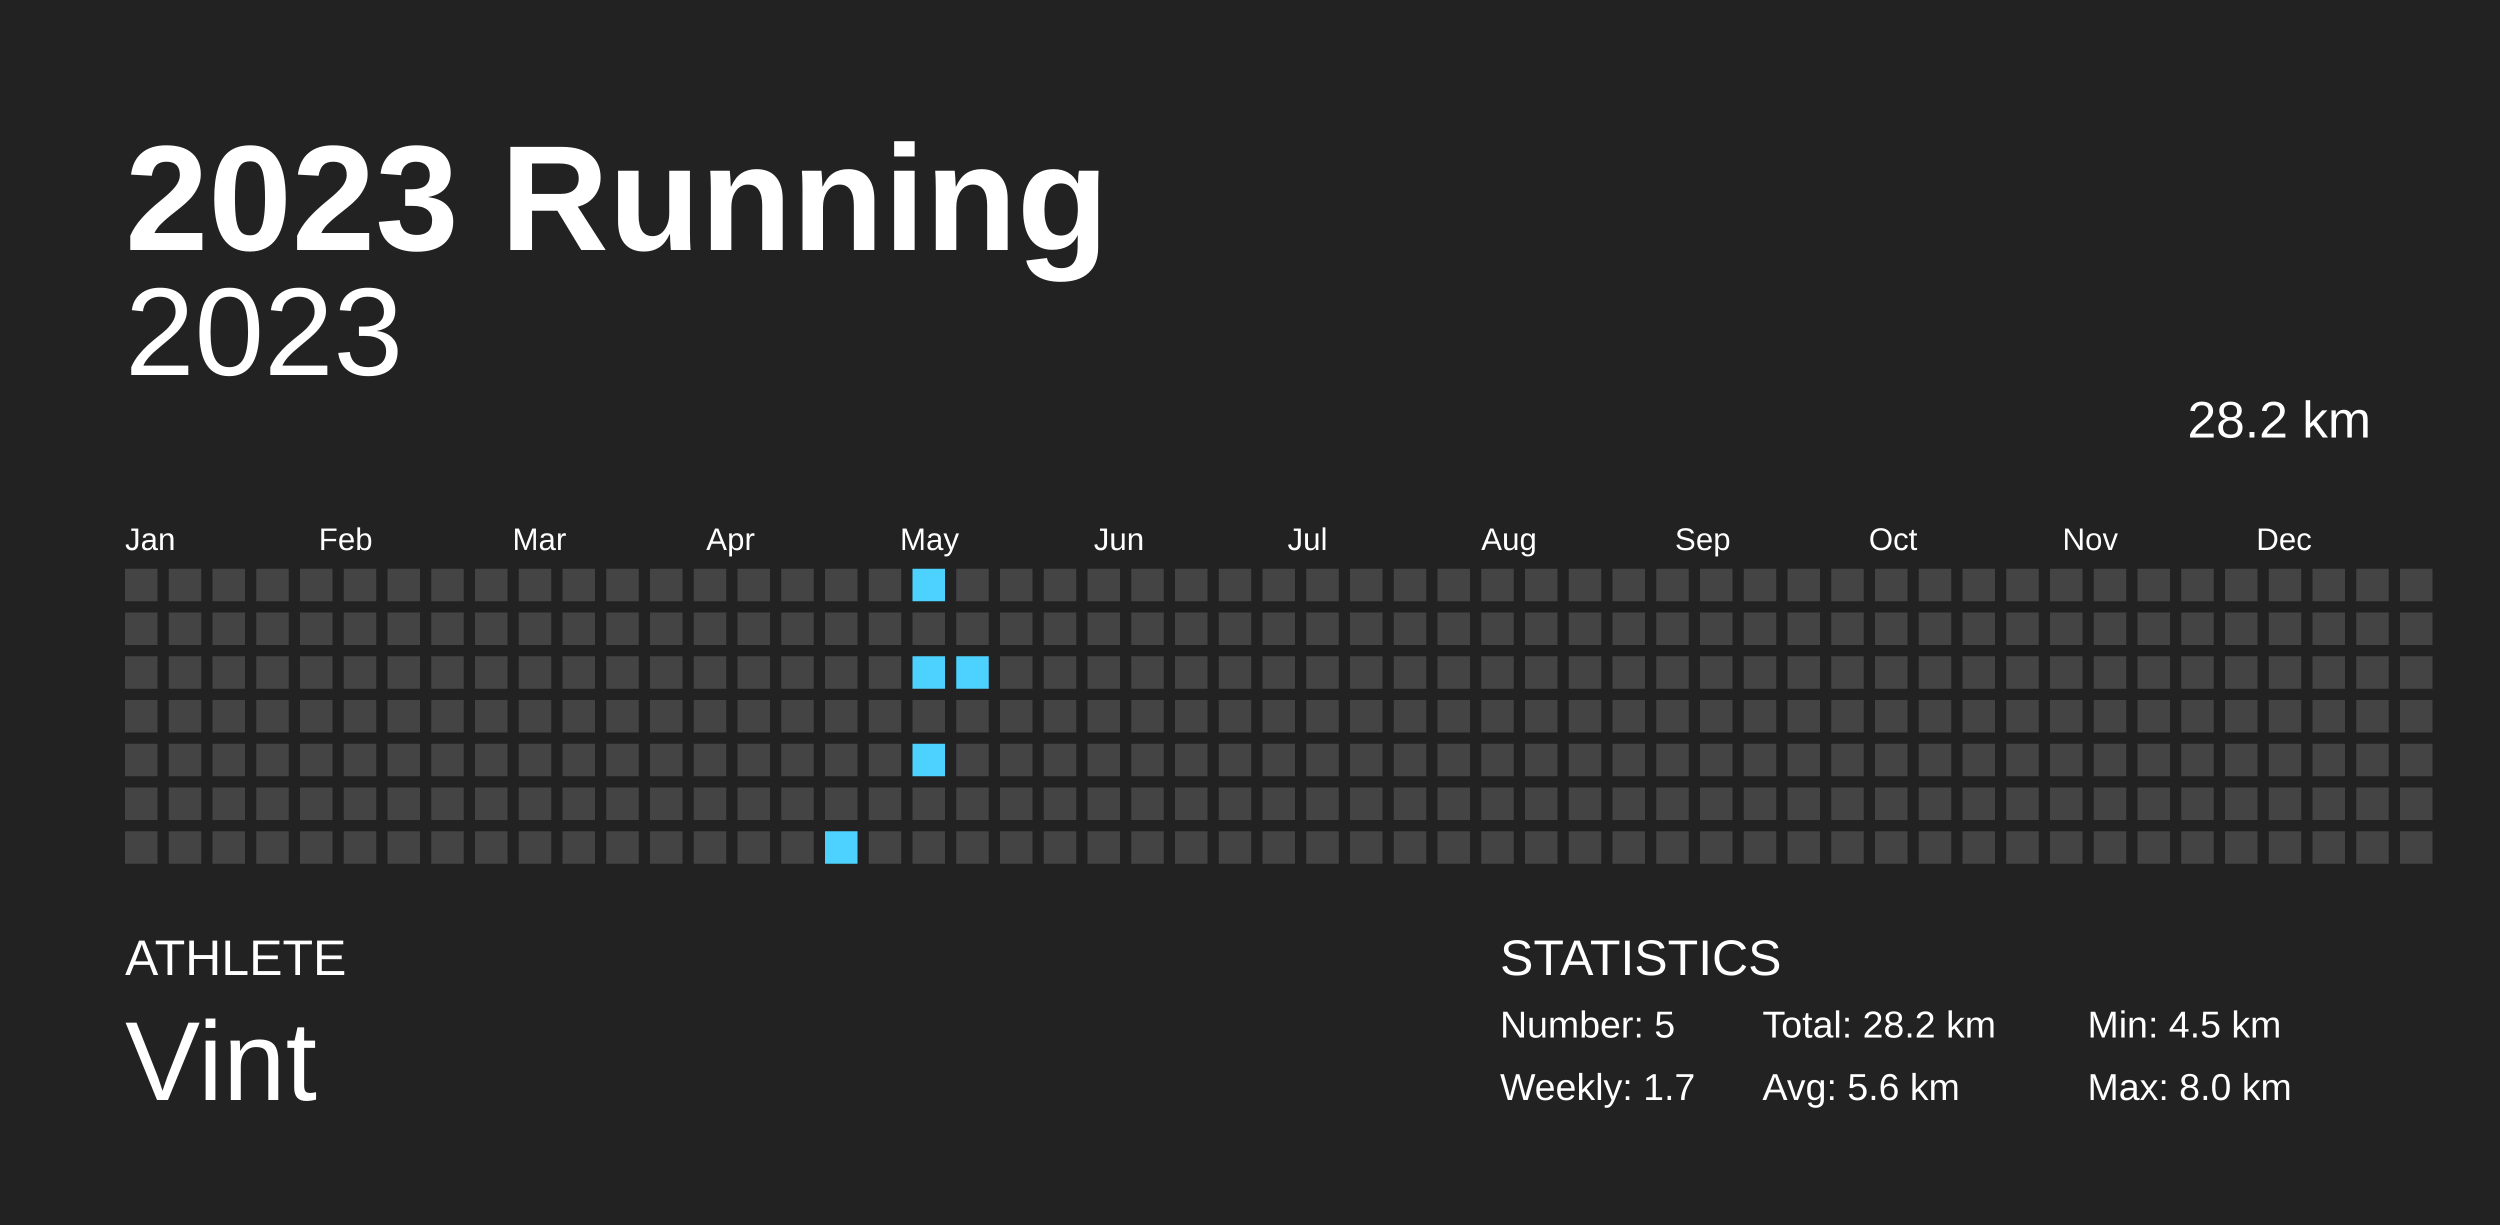
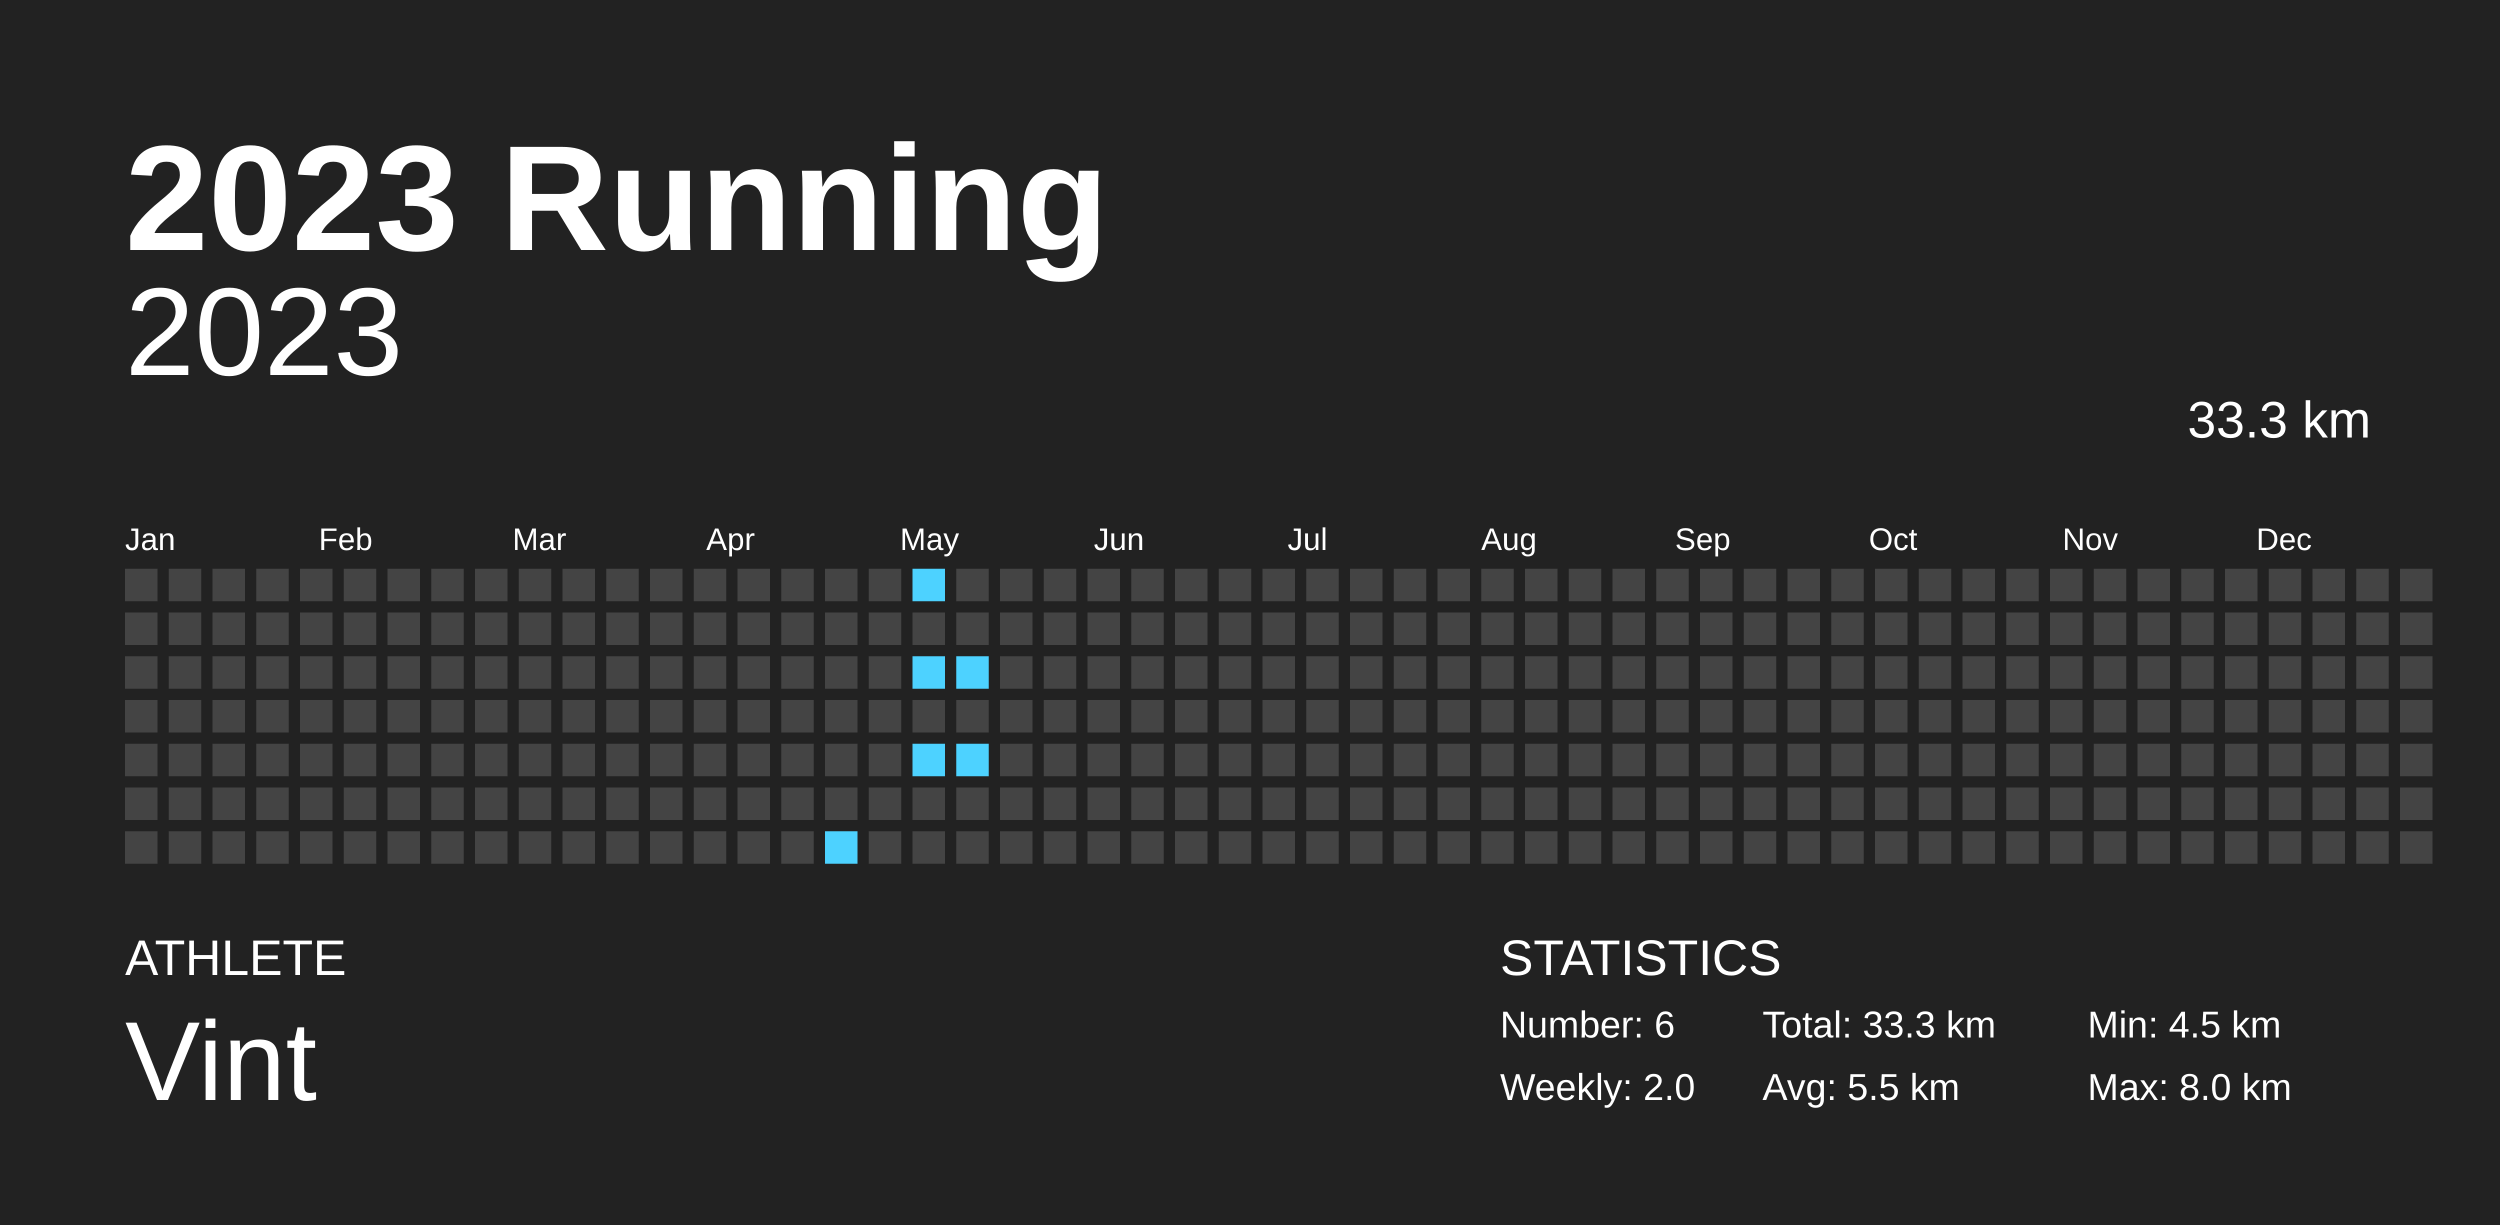
<svg xmlns="http://www.w3.org/2000/svg" baseProfile="full" height="98mm" version="1.1" viewBox="0,0,200,98" width="200mm">
  <defs />
  <rect fill="#222222" height="98" width="200" x="0" y="0" />
  <text fill="#FFFFFF" style="font-size:12px; font-family:Arial; font-weight:bold;" x="10" y="20">2023 Running</text>
  <text fill="#FFFFFF" style="font-size:4px; font-family:Arial" x="10" y="78">ATHLETE</text>
  <text fill="#FFFFFF" style="font-size:9px; font-family:Arial" x="10" y="88">Vint</text>
  <text fill="#FFFFFF" style="font-size:4px; font-family:Arial" x="120" y="78">STATISTICS</text>
-   <text fill="#FFFFFF" style="font-size:3px; font-family:Arial" x="120" y="83">Number: 5</text>
-   <text fill="#FFFFFF" style="font-size:3px; font-family:Arial" x="120" y="88">Weekly: 1.7</text>
-   <text fill="#FFFFFF" style="font-size:3px; font-family:Arial" x="141" y="83">Total: 28.2 km</text>
-   <text fill="#FFFFFF" style="font-size:3px; font-family:Arial" x="141" y="88">Avg: 5.6 km</text>
+   <text fill="#FFFFFF" style="font-size:3px; font-family:Arial" x="120" y="83">Number: 6</text>
+   <text fill="#FFFFFF" style="font-size:3px; font-family:Arial" x="120" y="88">Weekly: 2.0</text>
+   <text fill="#FFFFFF" style="font-size:3px; font-family:Arial" x="141" y="83">Total: 33.3 km</text>
+   <text fill="#FFFFFF" style="font-size:3px; font-family:Arial" x="141" y="88">Avg: 5.5 km</text>
  <text fill="#FFFFFF" style="font-size:3px; font-family:Arial" x="167" y="83">Min: 4.5 km</text>
  <text fill="#FFFFFF" style="font-size:3px; font-family:Arial" x="167" y="88">Max: 8.0 km</text>
  <text alignment-baseline="hanging" fill="#FFFFFF" style="font-size:10.0px; font-family:Arial;" x="10" y="30">2023</text>
-   <text alignment-baseline="hanging" fill="#FFFFFF" style="font-size:4.125px; font-family:Arial;" x="175" y="35">28.2 km</text>
+   <text alignment-baseline="hanging" fill="#FFFFFF" style="font-size:4.125px; font-family:Arial;" x="175" y="35">33.3 km</text>
  <text fill="#FFFFFF" style="font-size:2.5px; font-family:Arial" x="10.0" y="44">Jan</text>
  <text fill="#FFFFFF" style="font-size:2.5px; font-family:Arial" x="25.5" y="44">Feb</text>
  <text fill="#FFFFFF" style="font-size:2.5px; font-family:Arial" x="41.0" y="44">Mar</text>
  <text fill="#FFFFFF" style="font-size:2.5px; font-family:Arial" x="56.5" y="44">Apr</text>
  <text fill="#FFFFFF" style="font-size:2.5px; font-family:Arial" x="72.0" y="44">May</text>
  <text fill="#FFFFFF" style="font-size:2.5px; font-family:Arial" x="87.5" y="44">Jun</text>
  <text fill="#FFFFFF" style="font-size:2.5px; font-family:Arial" x="103.0" y="44">Jul</text>
  <text fill="#FFFFFF" style="font-size:2.5px; font-family:Arial" x="118.5" y="44">Aug</text>
  <text fill="#FFFFFF" style="font-size:2.5px; font-family:Arial" x="134.0" y="44">Sep</text>
  <text fill="#FFFFFF" style="font-size:2.5px; font-family:Arial" x="149.5" y="44">Oct</text>
  <text fill="#FFFFFF" style="font-size:2.5px; font-family:Arial" x="165.0" y="44">Nov</text>
  <text fill="#FFFFFF" style="font-size:2.5px; font-family:Arial" x="180.5" y="44">Dec</text>
  <rect fill="#444444" height="2.6" width="2.6" x="10.0" y="45.5" />
  <rect fill="#444444" height="2.6" width="2.6" x="10.0" y="49.0" />
  <rect fill="#444444" height="2.6" width="2.6" x="10.0" y="52.5" />
  <rect fill="#444444" height="2.6" width="2.6" x="10.0" y="56.0" />
  <rect fill="#444444" height="2.6" width="2.6" x="10.0" y="59.5" />
  <rect fill="#444444" height="2.6" width="2.6" x="10.0" y="63.0" />
  <rect fill="#444444" height="2.6" width="2.6" x="10.0" y="66.5" />
  <rect fill="#444444" height="2.6" width="2.6" x="13.5" y="45.5" />
  <rect fill="#444444" height="2.6" width="2.6" x="13.5" y="49.0" />
  <rect fill="#444444" height="2.6" width="2.6" x="13.5" y="52.5" />
  <rect fill="#444444" height="2.6" width="2.6" x="13.5" y="56.0" />
  <rect fill="#444444" height="2.6" width="2.6" x="13.5" y="59.5" />
  <rect fill="#444444" height="2.6" width="2.6" x="13.5" y="63.0" />
  <rect fill="#444444" height="2.6" width="2.6" x="13.5" y="66.5" />
  <rect fill="#444444" height="2.6" width="2.6" x="17.0" y="45.5" />
  <rect fill="#444444" height="2.6" width="2.6" x="17.0" y="49.0" />
  <rect fill="#444444" height="2.6" width="2.6" x="17.0" y="52.5" />
  <rect fill="#444444" height="2.6" width="2.6" x="17.0" y="56.0" />
  <rect fill="#444444" height="2.6" width="2.6" x="17.0" y="59.5" />
  <rect fill="#444444" height="2.6" width="2.6" x="17.0" y="63.0" />
  <rect fill="#444444" height="2.6" width="2.6" x="17.0" y="66.5" />
  <rect fill="#444444" height="2.6" width="2.6" x="20.5" y="45.5" />
  <rect fill="#444444" height="2.6" width="2.6" x="20.5" y="49.0" />
  <rect fill="#444444" height="2.6" width="2.6" x="20.5" y="52.5" />
  <rect fill="#444444" height="2.6" width="2.6" x="20.5" y="56.0" />
  <rect fill="#444444" height="2.6" width="2.6" x="20.5" y="59.5" />
  <rect fill="#444444" height="2.6" width="2.6" x="20.5" y="63.0" />
  <rect fill="#444444" height="2.6" width="2.6" x="20.5" y="66.5" />
  <rect fill="#444444" height="2.6" width="2.6" x="24.0" y="45.5" />
  <rect fill="#444444" height="2.6" width="2.6" x="24.0" y="49.0" />
  <rect fill="#444444" height="2.6" width="2.6" x="24.0" y="52.5" />
  <rect fill="#444444" height="2.6" width="2.6" x="24.0" y="56.0" />
  <rect fill="#444444" height="2.6" width="2.6" x="24.0" y="59.5" />
  <rect fill="#444444" height="2.6" width="2.6" x="24.0" y="63.0" />
  <rect fill="#444444" height="2.6" width="2.6" x="24.0" y="66.5" />
  <rect fill="#444444" height="2.6" width="2.6" x="27.5" y="45.5" />
  <rect fill="#444444" height="2.6" width="2.6" x="27.5" y="49.0" />
  <rect fill="#444444" height="2.6" width="2.6" x="27.5" y="52.5" />
  <rect fill="#444444" height="2.6" width="2.6" x="27.5" y="56.0" />
  <rect fill="#444444" height="2.6" width="2.6" x="27.5" y="59.5" />
  <rect fill="#444444" height="2.6" width="2.6" x="27.5" y="63.0" />
  <rect fill="#444444" height="2.6" width="2.6" x="27.5" y="66.5" />
  <rect fill="#444444" height="2.6" width="2.6" x="31.0" y="45.5" />
  <rect fill="#444444" height="2.6" width="2.6" x="31.0" y="49.0" />
  <rect fill="#444444" height="2.6" width="2.6" x="31.0" y="52.5" />
  <rect fill="#444444" height="2.6" width="2.6" x="31.0" y="56.0" />
  <rect fill="#444444" height="2.6" width="2.6" x="31.0" y="59.5" />
  <rect fill="#444444" height="2.6" width="2.6" x="31.0" y="63.0" />
  <rect fill="#444444" height="2.6" width="2.6" x="31.0" y="66.5" />
  <rect fill="#444444" height="2.6" width="2.6" x="34.5" y="45.5" />
  <rect fill="#444444" height="2.6" width="2.6" x="34.5" y="49.0" />
  <rect fill="#444444" height="2.6" width="2.6" x="34.5" y="52.5" />
  <rect fill="#444444" height="2.6" width="2.6" x="34.5" y="56.0" />
  <rect fill="#444444" height="2.6" width="2.6" x="34.5" y="59.5" />
  <rect fill="#444444" height="2.6" width="2.6" x="34.5" y="63.0" />
  <rect fill="#444444" height="2.6" width="2.6" x="34.5" y="66.5" />
  <rect fill="#444444" height="2.6" width="2.6" x="38.0" y="45.5" />
  <rect fill="#444444" height="2.6" width="2.6" x="38.0" y="49.0" />
  <rect fill="#444444" height="2.6" width="2.6" x="38.0" y="52.5" />
  <rect fill="#444444" height="2.6" width="2.6" x="38.0" y="56.0" />
  <rect fill="#444444" height="2.6" width="2.6" x="38.0" y="59.5" />
  <rect fill="#444444" height="2.6" width="2.6" x="38.0" y="63.0" />
  <rect fill="#444444" height="2.6" width="2.6" x="38.0" y="66.5" />
  <rect fill="#444444" height="2.6" width="2.6" x="41.5" y="45.5" />
  <rect fill="#444444" height="2.6" width="2.6" x="41.5" y="49.0" />
  <rect fill="#444444" height="2.6" width="2.6" x="41.5" y="52.5" />
  <rect fill="#444444" height="2.6" width="2.6" x="41.5" y="56.0" />
  <rect fill="#444444" height="2.6" width="2.6" x="41.5" y="59.5" />
  <rect fill="#444444" height="2.6" width="2.6" x="41.5" y="63.0" />
  <rect fill="#444444" height="2.6" width="2.6" x="41.5" y="66.5" />
  <rect fill="#444444" height="2.6" width="2.6" x="45.0" y="45.5" />
  <rect fill="#444444" height="2.6" width="2.6" x="45.0" y="49.0" />
  <rect fill="#444444" height="2.6" width="2.6" x="45.0" y="52.5" />
  <rect fill="#444444" height="2.6" width="2.6" x="45.0" y="56.0" />
  <rect fill="#444444" height="2.6" width="2.6" x="45.0" y="59.5" />
  <rect fill="#444444" height="2.6" width="2.6" x="45.0" y="63.0" />
  <rect fill="#444444" height="2.6" width="2.6" x="45.0" y="66.5" />
  <rect fill="#444444" height="2.6" width="2.6" x="48.5" y="45.5" />
  <rect fill="#444444" height="2.6" width="2.6" x="48.5" y="49.0" />
  <rect fill="#444444" height="2.6" width="2.6" x="48.5" y="52.5" />
  <rect fill="#444444" height="2.6" width="2.6" x="48.5" y="56.0" />
  <rect fill="#444444" height="2.6" width="2.6" x="48.5" y="59.5" />
  <rect fill="#444444" height="2.6" width="2.6" x="48.5" y="63.0" />
  <rect fill="#444444" height="2.6" width="2.6" x="48.5" y="66.5" />
  <rect fill="#444444" height="2.6" width="2.6" x="52.0" y="45.5" />
  <rect fill="#444444" height="2.6" width="2.6" x="52.0" y="49.0" />
  <rect fill="#444444" height="2.6" width="2.6" x="52.0" y="52.5" />
  <rect fill="#444444" height="2.6" width="2.6" x="52.0" y="56.0" />
  <rect fill="#444444" height="2.6" width="2.6" x="52.0" y="59.5" />
  <rect fill="#444444" height="2.6" width="2.6" x="52.0" y="63.0" />
  <rect fill="#444444" height="2.6" width="2.6" x="52.0" y="66.5" />
  <rect fill="#444444" height="2.6" width="2.6" x="55.5" y="45.5" />
  <rect fill="#444444" height="2.6" width="2.6" x="55.5" y="49.0" />
  <rect fill="#444444" height="2.6" width="2.6" x="55.5" y="52.5" />
  <rect fill="#444444" height="2.6" width="2.6" x="55.5" y="56.0" />
  <rect fill="#444444" height="2.6" width="2.6" x="55.5" y="59.5" />
  <rect fill="#444444" height="2.6" width="2.6" x="55.5" y="63.0" />
  <rect fill="#444444" height="2.6" width="2.6" x="55.5" y="66.5" />
  <rect fill="#444444" height="2.6" width="2.6" x="59.0" y="45.5" />
  <rect fill="#444444" height="2.6" width="2.6" x="59.0" y="49.0" />
  <rect fill="#444444" height="2.6" width="2.6" x="59.0" y="52.5" />
  <rect fill="#444444" height="2.6" width="2.6" x="59.0" y="56.0" />
  <rect fill="#444444" height="2.6" width="2.6" x="59.0" y="59.5" />
  <rect fill="#444444" height="2.6" width="2.6" x="59.0" y="63.0" />
  <rect fill="#444444" height="2.6" width="2.6" x="59.0" y="66.5" />
  <rect fill="#444444" height="2.6" width="2.6" x="62.5" y="45.5" />
  <rect fill="#444444" height="2.6" width="2.6" x="62.5" y="49.0" />
  <rect fill="#444444" height="2.6" width="2.6" x="62.5" y="52.5" />
  <rect fill="#444444" height="2.6" width="2.6" x="62.5" y="56.0" />
  <rect fill="#444444" height="2.6" width="2.6" x="62.5" y="59.5" />
  <rect fill="#444444" height="2.6" width="2.6" x="62.5" y="63.0" />
  <rect fill="#444444" height="2.6" width="2.6" x="62.5" y="66.5" />
  <rect fill="#444444" height="2.6" width="2.6" x="66.0" y="45.5" />
  <rect fill="#444444" height="2.6" width="2.6" x="66.0" y="49.0" />
  <rect fill="#444444" height="2.6" width="2.6" x="66.0" y="52.5" />
  <rect fill="#444444" height="2.6" width="2.6" x="66.0" y="56.0" />
  <rect fill="#444444" height="2.6" width="2.6" x="66.0" y="59.5" />
  <rect fill="#444444" height="2.6" width="2.6" x="66.0" y="63.0" />
  <rect fill="#4dd2ff" height="2.6" width="2.6" x="66.0" y="66.5" />
  <rect fill="#444444" height="2.6" width="2.6" x="69.5" y="45.5" />
  <rect fill="#444444" height="2.6" width="2.6" x="69.5" y="49.0" />
  <rect fill="#444444" height="2.6" width="2.6" x="69.5" y="52.5" />
  <rect fill="#444444" height="2.6" width="2.6" x="69.5" y="56.0" />
  <rect fill="#444444" height="2.6" width="2.6" x="69.5" y="59.5" />
  <rect fill="#444444" height="2.6" width="2.6" x="69.5" y="63.0" />
  <rect fill="#444444" height="2.6" width="2.6" x="69.5" y="66.5" />
  <rect fill="#4dd2ff" height="2.6" width="2.6" x="73.0" y="45.5" />
  <rect fill="#444444" height="2.6" width="2.6" x="73.0" y="49.0" />
  <rect fill="#4dd2ff" height="2.6" width="2.6" x="73.0" y="52.5" />
  <rect fill="#444444" height="2.6" width="2.6" x="73.0" y="56.0" />
  <rect fill="#4dd2ff" height="2.6" width="2.6" x="73.0" y="59.5" />
  <rect fill="#444444" height="2.6" width="2.6" x="73.0" y="63.0" />
  <rect fill="#444444" height="2.6" width="2.6" x="73.0" y="66.5" />
  <rect fill="#444444" height="2.6" width="2.6" x="76.5" y="45.5" />
  <rect fill="#444444" height="2.6" width="2.6" x="76.5" y="49.0" />
  <rect fill="#4dd2ff" height="2.6" width="2.6" x="76.5" y="52.5" />
  <rect fill="#444444" height="2.6" width="2.6" x="76.5" y="56.0" />
-   <rect fill="#444444" height="2.6" width="2.6" x="76.5" y="59.5" />
+   <rect fill="#4dd2ff" height="2.6" width="2.6" x="76.5" y="59.5" />
  <rect fill="#444444" height="2.6" width="2.6" x="76.5" y="63.0" />
  <rect fill="#444444" height="2.6" width="2.6" x="76.5" y="66.5" />
  <rect fill="#444444" height="2.6" width="2.6" x="80.0" y="45.5" />
  <rect fill="#444444" height="2.6" width="2.6" x="80.0" y="49.0" />
  <rect fill="#444444" height="2.6" width="2.6" x="80.0" y="52.5" />
  <rect fill="#444444" height="2.6" width="2.6" x="80.0" y="56.0" />
  <rect fill="#444444" height="2.6" width="2.6" x="80.0" y="59.5" />
  <rect fill="#444444" height="2.6" width="2.6" x="80.0" y="63.0" />
  <rect fill="#444444" height="2.6" width="2.6" x="80.0" y="66.5" />
  <rect fill="#444444" height="2.6" width="2.6" x="83.5" y="45.5" />
  <rect fill="#444444" height="2.6" width="2.6" x="83.5" y="49.0" />
  <rect fill="#444444" height="2.6" width="2.6" x="83.5" y="52.5" />
  <rect fill="#444444" height="2.6" width="2.6" x="83.5" y="56.0" />
  <rect fill="#444444" height="2.6" width="2.6" x="83.5" y="59.5" />
  <rect fill="#444444" height="2.6" width="2.6" x="83.5" y="63.0" />
  <rect fill="#444444" height="2.6" width="2.6" x="83.5" y="66.5" />
  <rect fill="#444444" height="2.6" width="2.6" x="87.0" y="45.5" />
  <rect fill="#444444" height="2.6" width="2.6" x="87.0" y="49.0" />
  <rect fill="#444444" height="2.6" width="2.6" x="87.0" y="52.5" />
  <rect fill="#444444" height="2.6" width="2.6" x="87.0" y="56.0" />
  <rect fill="#444444" height="2.6" width="2.6" x="87.0" y="59.5" />
  <rect fill="#444444" height="2.6" width="2.6" x="87.0" y="63.0" />
  <rect fill="#444444" height="2.6" width="2.6" x="87.0" y="66.5" />
  <rect fill="#444444" height="2.6" width="2.6" x="90.5" y="45.5" />
  <rect fill="#444444" height="2.6" width="2.6" x="90.5" y="49.0" />
  <rect fill="#444444" height="2.6" width="2.6" x="90.5" y="52.5" />
  <rect fill="#444444" height="2.6" width="2.6" x="90.5" y="56.0" />
  <rect fill="#444444" height="2.6" width="2.6" x="90.5" y="59.5" />
  <rect fill="#444444" height="2.6" width="2.6" x="90.5" y="63.0" />
  <rect fill="#444444" height="2.6" width="2.6" x="90.5" y="66.5" />
  <rect fill="#444444" height="2.6" width="2.6" x="94.0" y="45.5" />
  <rect fill="#444444" height="2.6" width="2.6" x="94.0" y="49.0" />
  <rect fill="#444444" height="2.6" width="2.6" x="94.0" y="52.5" />
  <rect fill="#444444" height="2.6" width="2.6" x="94.0" y="56.0" />
  <rect fill="#444444" height="2.6" width="2.6" x="94.0" y="59.5" />
  <rect fill="#444444" height="2.6" width="2.6" x="94.0" y="63.0" />
  <rect fill="#444444" height="2.6" width="2.6" x="94.0" y="66.5" />
  <rect fill="#444444" height="2.6" width="2.6" x="97.5" y="45.5" />
  <rect fill="#444444" height="2.6" width="2.6" x="97.5" y="49.0" />
  <rect fill="#444444" height="2.6" width="2.6" x="97.5" y="52.5" />
  <rect fill="#444444" height="2.6" width="2.6" x="97.5" y="56.0" />
  <rect fill="#444444" height="2.6" width="2.6" x="97.5" y="59.5" />
  <rect fill="#444444" height="2.6" width="2.6" x="97.5" y="63.0" />
  <rect fill="#444444" height="2.6" width="2.6" x="97.5" y="66.5" />
  <rect fill="#444444" height="2.6" width="2.6" x="101.0" y="45.5" />
  <rect fill="#444444" height="2.6" width="2.6" x="101.0" y="49.0" />
  <rect fill="#444444" height="2.6" width="2.6" x="101.0" y="52.5" />
  <rect fill="#444444" height="2.6" width="2.6" x="101.0" y="56.0" />
  <rect fill="#444444" height="2.6" width="2.6" x="101.0" y="59.5" />
  <rect fill="#444444" height="2.6" width="2.6" x="101.0" y="63.0" />
  <rect fill="#444444" height="2.6" width="2.6" x="101.0" y="66.5" />
  <rect fill="#444444" height="2.6" width="2.6" x="104.5" y="45.5" />
  <rect fill="#444444" height="2.6" width="2.6" x="104.5" y="49.0" />
  <rect fill="#444444" height="2.6" width="2.6" x="104.5" y="52.5" />
  <rect fill="#444444" height="2.6" width="2.6" x="104.5" y="56.0" />
  <rect fill="#444444" height="2.6" width="2.6" x="104.5" y="59.5" />
  <rect fill="#444444" height="2.6" width="2.6" x="104.5" y="63.0" />
  <rect fill="#444444" height="2.6" width="2.6" x="104.5" y="66.5" />
  <rect fill="#444444" height="2.6" width="2.6" x="108.0" y="45.5" />
  <rect fill="#444444" height="2.6" width="2.6" x="108.0" y="49.0" />
  <rect fill="#444444" height="2.6" width="2.6" x="108.0" y="52.5" />
  <rect fill="#444444" height="2.6" width="2.6" x="108.0" y="56.0" />
  <rect fill="#444444" height="2.6" width="2.6" x="108.0" y="59.5" />
  <rect fill="#444444" height="2.6" width="2.6" x="108.0" y="63.0" />
  <rect fill="#444444" height="2.6" width="2.6" x="108.0" y="66.5" />
  <rect fill="#444444" height="2.6" width="2.6" x="111.5" y="45.5" />
  <rect fill="#444444" height="2.6" width="2.6" x="111.5" y="49.0" />
  <rect fill="#444444" height="2.6" width="2.6" x="111.5" y="52.5" />
  <rect fill="#444444" height="2.6" width="2.6" x="111.5" y="56.0" />
  <rect fill="#444444" height="2.6" width="2.6" x="111.5" y="59.5" />
  <rect fill="#444444" height="2.6" width="2.6" x="111.5" y="63.0" />
  <rect fill="#444444" height="2.6" width="2.6" x="111.5" y="66.5" />
  <rect fill="#444444" height="2.6" width="2.6" x="115.0" y="45.5" />
  <rect fill="#444444" height="2.6" width="2.6" x="115.0" y="49.0" />
  <rect fill="#444444" height="2.6" width="2.6" x="115.0" y="52.5" />
  <rect fill="#444444" height="2.6" width="2.6" x="115.0" y="56.0" />
  <rect fill="#444444" height="2.6" width="2.6" x="115.0" y="59.5" />
  <rect fill="#444444" height="2.6" width="2.6" x="115.0" y="63.0" />
  <rect fill="#444444" height="2.6" width="2.6" x="115.0" y="66.5" />
  <rect fill="#444444" height="2.6" width="2.6" x="118.5" y="45.5" />
  <rect fill="#444444" height="2.6" width="2.6" x="118.5" y="49.0" />
  <rect fill="#444444" height="2.6" width="2.6" x="118.5" y="52.5" />
  <rect fill="#444444" height="2.6" width="2.6" x="118.5" y="56.0" />
  <rect fill="#444444" height="2.6" width="2.6" x="118.5" y="59.5" />
  <rect fill="#444444" height="2.6" width="2.6" x="118.5" y="63.0" />
  <rect fill="#444444" height="2.6" width="2.6" x="118.5" y="66.5" />
  <rect fill="#444444" height="2.6" width="2.6" x="122.0" y="45.5" />
  <rect fill="#444444" height="2.6" width="2.6" x="122.0" y="49.0" />
  <rect fill="#444444" height="2.6" width="2.6" x="122.0" y="52.5" />
  <rect fill="#444444" height="2.6" width="2.6" x="122.0" y="56.0" />
  <rect fill="#444444" height="2.6" width="2.6" x="122.0" y="59.5" />
  <rect fill="#444444" height="2.6" width="2.6" x="122.0" y="63.0" />
  <rect fill="#444444" height="2.6" width="2.6" x="122.0" y="66.5" />
  <rect fill="#444444" height="2.6" width="2.6" x="125.5" y="45.5" />
  <rect fill="#444444" height="2.6" width="2.6" x="125.5" y="49.0" />
  <rect fill="#444444" height="2.6" width="2.6" x="125.5" y="52.5" />
  <rect fill="#444444" height="2.6" width="2.6" x="125.5" y="56.0" />
  <rect fill="#444444" height="2.6" width="2.6" x="125.5" y="59.5" />
  <rect fill="#444444" height="2.6" width="2.6" x="125.5" y="63.0" />
  <rect fill="#444444" height="2.6" width="2.6" x="125.5" y="66.5" />
  <rect fill="#444444" height="2.6" width="2.6" x="129.0" y="45.5" />
  <rect fill="#444444" height="2.6" width="2.6" x="129.0" y="49.0" />
  <rect fill="#444444" height="2.6" width="2.6" x="129.0" y="52.5" />
  <rect fill="#444444" height="2.6" width="2.6" x="129.0" y="56.0" />
  <rect fill="#444444" height="2.6" width="2.6" x="129.0" y="59.5" />
  <rect fill="#444444" height="2.6" width="2.6" x="129.0" y="63.0" />
  <rect fill="#444444" height="2.6" width="2.6" x="129.0" y="66.5" />
  <rect fill="#444444" height="2.6" width="2.6" x="132.5" y="45.5" />
  <rect fill="#444444" height="2.6" width="2.6" x="132.5" y="49.0" />
  <rect fill="#444444" height="2.6" width="2.6" x="132.5" y="52.5" />
  <rect fill="#444444" height="2.6" width="2.6" x="132.5" y="56.0" />
  <rect fill="#444444" height="2.6" width="2.6" x="132.5" y="59.5" />
  <rect fill="#444444" height="2.6" width="2.6" x="132.5" y="63.0" />
  <rect fill="#444444" height="2.6" width="2.6" x="132.5" y="66.5" />
  <rect fill="#444444" height="2.6" width="2.6" x="136.0" y="45.5" />
  <rect fill="#444444" height="2.6" width="2.6" x="136.0" y="49.0" />
  <rect fill="#444444" height="2.6" width="2.6" x="136.0" y="52.5" />
  <rect fill="#444444" height="2.6" width="2.6" x="136.0" y="56.0" />
  <rect fill="#444444" height="2.6" width="2.6" x="136.0" y="59.5" />
  <rect fill="#444444" height="2.6" width="2.6" x="136.0" y="63.0" />
  <rect fill="#444444" height="2.6" width="2.6" x="136.0" y="66.5" />
  <rect fill="#444444" height="2.6" width="2.6" x="139.5" y="45.5" />
  <rect fill="#444444" height="2.6" width="2.6" x="139.5" y="49.0" />
  <rect fill="#444444" height="2.6" width="2.6" x="139.5" y="52.5" />
  <rect fill="#444444" height="2.6" width="2.6" x="139.5" y="56.0" />
  <rect fill="#444444" height="2.6" width="2.6" x="139.5" y="59.5" />
  <rect fill="#444444" height="2.6" width="2.6" x="139.5" y="63.0" />
  <rect fill="#444444" height="2.6" width="2.6" x="139.5" y="66.5" />
  <rect fill="#444444" height="2.6" width="2.6" x="143.0" y="45.5" />
  <rect fill="#444444" height="2.6" width="2.6" x="143.0" y="49.0" />
  <rect fill="#444444" height="2.6" width="2.6" x="143.0" y="52.5" />
  <rect fill="#444444" height="2.6" width="2.6" x="143.0" y="56.0" />
  <rect fill="#444444" height="2.6" width="2.6" x="143.0" y="59.5" />
  <rect fill="#444444" height="2.6" width="2.6" x="143.0" y="63.0" />
  <rect fill="#444444" height="2.6" width="2.6" x="143.0" y="66.5" />
  <rect fill="#444444" height="2.6" width="2.6" x="146.5" y="45.5" />
  <rect fill="#444444" height="2.6" width="2.6" x="146.5" y="49.0" />
  <rect fill="#444444" height="2.6" width="2.6" x="146.5" y="52.5" />
  <rect fill="#444444" height="2.6" width="2.6" x="146.5" y="56.0" />
  <rect fill="#444444" height="2.6" width="2.6" x="146.5" y="59.5" />
  <rect fill="#444444" height="2.6" width="2.6" x="146.5" y="63.0" />
  <rect fill="#444444" height="2.6" width="2.6" x="146.5" y="66.5" />
  <rect fill="#444444" height="2.6" width="2.6" x="150.0" y="45.5" />
  <rect fill="#444444" height="2.6" width="2.6" x="150.0" y="49.0" />
  <rect fill="#444444" height="2.6" width="2.6" x="150.0" y="52.5" />
  <rect fill="#444444" height="2.6" width="2.6" x="150.0" y="56.0" />
  <rect fill="#444444" height="2.6" width="2.6" x="150.0" y="59.5" />
  <rect fill="#444444" height="2.6" width="2.6" x="150.0" y="63.0" />
  <rect fill="#444444" height="2.6" width="2.6" x="150.0" y="66.5" />
  <rect fill="#444444" height="2.6" width="2.6" x="153.5" y="45.5" />
  <rect fill="#444444" height="2.6" width="2.6" x="153.5" y="49.0" />
  <rect fill="#444444" height="2.6" width="2.6" x="153.5" y="52.5" />
  <rect fill="#444444" height="2.6" width="2.6" x="153.5" y="56.0" />
  <rect fill="#444444" height="2.6" width="2.6" x="153.5" y="59.5" />
  <rect fill="#444444" height="2.6" width="2.6" x="153.5" y="63.0" />
  <rect fill="#444444" height="2.6" width="2.6" x="153.5" y="66.5" />
  <rect fill="#444444" height="2.6" width="2.6" x="157.0" y="45.5" />
  <rect fill="#444444" height="2.6" width="2.6" x="157.0" y="49.0" />
  <rect fill="#444444" height="2.6" width="2.6" x="157.0" y="52.5" />
  <rect fill="#444444" height="2.6" width="2.6" x="157.0" y="56.0" />
  <rect fill="#444444" height="2.6" width="2.6" x="157.0" y="59.5" />
  <rect fill="#444444" height="2.6" width="2.6" x="157.0" y="63.0" />
  <rect fill="#444444" height="2.6" width="2.6" x="157.0" y="66.5" />
  <rect fill="#444444" height="2.6" width="2.6" x="160.5" y="45.5" />
  <rect fill="#444444" height="2.6" width="2.6" x="160.5" y="49.0" />
  <rect fill="#444444" height="2.6" width="2.6" x="160.5" y="52.5" />
  <rect fill="#444444" height="2.6" width="2.6" x="160.5" y="56.0" />
  <rect fill="#444444" height="2.6" width="2.6" x="160.5" y="59.5" />
  <rect fill="#444444" height="2.6" width="2.6" x="160.5" y="63.0" />
  <rect fill="#444444" height="2.6" width="2.6" x="160.5" y="66.5" />
  <rect fill="#444444" height="2.6" width="2.6" x="164.0" y="45.5" />
  <rect fill="#444444" height="2.6" width="2.6" x="164.0" y="49.0" />
  <rect fill="#444444" height="2.6" width="2.6" x="164.0" y="52.5" />
  <rect fill="#444444" height="2.6" width="2.6" x="164.0" y="56.0" />
  <rect fill="#444444" height="2.6" width="2.6" x="164.0" y="59.5" />
  <rect fill="#444444" height="2.6" width="2.6" x="164.0" y="63.0" />
  <rect fill="#444444" height="2.6" width="2.6" x="164.0" y="66.5" />
  <rect fill="#444444" height="2.6" width="2.6" x="167.5" y="45.5" />
  <rect fill="#444444" height="2.6" width="2.6" x="167.5" y="49.0" />
  <rect fill="#444444" height="2.6" width="2.6" x="167.5" y="52.5" />
  <rect fill="#444444" height="2.6" width="2.6" x="167.5" y="56.0" />
  <rect fill="#444444" height="2.6" width="2.6" x="167.5" y="59.5" />
  <rect fill="#444444" height="2.6" width="2.6" x="167.5" y="63.0" />
  <rect fill="#444444" height="2.6" width="2.6" x="167.5" y="66.5" />
  <rect fill="#444444" height="2.6" width="2.6" x="171.0" y="45.5" />
  <rect fill="#444444" height="2.6" width="2.6" x="171.0" y="49.0" />
  <rect fill="#444444" height="2.6" width="2.6" x="171.0" y="52.5" />
  <rect fill="#444444" height="2.6" width="2.6" x="171.0" y="56.0" />
  <rect fill="#444444" height="2.6" width="2.6" x="171.0" y="59.5" />
  <rect fill="#444444" height="2.6" width="2.6" x="171.0" y="63.0" />
  <rect fill="#444444" height="2.6" width="2.6" x="171.0" y="66.5" />
  <rect fill="#444444" height="2.6" width="2.6" x="174.5" y="45.5" />
  <rect fill="#444444" height="2.6" width="2.6" x="174.5" y="49.0" />
  <rect fill="#444444" height="2.6" width="2.6" x="174.5" y="52.5" />
  <rect fill="#444444" height="2.6" width="2.6" x="174.5" y="56.0" />
  <rect fill="#444444" height="2.6" width="2.6" x="174.5" y="59.5" />
  <rect fill="#444444" height="2.6" width="2.6" x="174.5" y="63.0" />
  <rect fill="#444444" height="2.6" width="2.6" x="174.5" y="66.5" />
  <rect fill="#444444" height="2.6" width="2.6" x="178.0" y="45.5" />
  <rect fill="#444444" height="2.6" width="2.6" x="178.0" y="49.0" />
  <rect fill="#444444" height="2.6" width="2.6" x="178.0" y="52.5" />
  <rect fill="#444444" height="2.6" width="2.6" x="178.0" y="56.0" />
  <rect fill="#444444" height="2.6" width="2.6" x="178.0" y="59.5" />
  <rect fill="#444444" height="2.6" width="2.6" x="178.0" y="63.0" />
  <rect fill="#444444" height="2.6" width="2.6" x="178.0" y="66.5" />
  <rect fill="#444444" height="2.6" width="2.6" x="181.5" y="45.5" />
  <rect fill="#444444" height="2.6" width="2.6" x="181.5" y="49.0" />
  <rect fill="#444444" height="2.6" width="2.6" x="181.5" y="52.5" />
  <rect fill="#444444" height="2.6" width="2.6" x="181.5" y="56.0" />
  <rect fill="#444444" height="2.6" width="2.6" x="181.5" y="59.5" />
  <rect fill="#444444" height="2.6" width="2.6" x="181.5" y="63.0" />
  <rect fill="#444444" height="2.6" width="2.6" x="181.5" y="66.5" />
  <rect fill="#444444" height="2.6" width="2.6" x="185.0" y="45.5" />
  <rect fill="#444444" height="2.6" width="2.6" x="185.0" y="49.0" />
  <rect fill="#444444" height="2.6" width="2.6" x="185.0" y="52.5" />
  <rect fill="#444444" height="2.6" width="2.6" x="185.0" y="56.0" />
  <rect fill="#444444" height="2.6" width="2.6" x="185.0" y="59.5" />
  <rect fill="#444444" height="2.6" width="2.6" x="185.0" y="63.0" />
  <rect fill="#444444" height="2.6" width="2.6" x="185.0" y="66.5" />
  <rect fill="#444444" height="2.6" width="2.6" x="188.5" y="45.5" />
  <rect fill="#444444" height="2.6" width="2.6" x="188.5" y="49.0" />
  <rect fill="#444444" height="2.6" width="2.6" x="188.5" y="52.5" />
  <rect fill="#444444" height="2.6" width="2.6" x="188.5" y="56.0" />
  <rect fill="#444444" height="2.6" width="2.6" x="188.5" y="59.5" />
  <rect fill="#444444" height="2.6" width="2.6" x="188.5" y="63.0" />
  <rect fill="#444444" height="2.6" width="2.6" x="188.5" y="66.5" />
  <rect fill="#444444" height="2.6" width="2.6" x="192.0" y="45.5" />
  <rect fill="#444444" height="2.6" width="2.6" x="192.0" y="49.0" />
  <rect fill="#444444" height="2.6" width="2.6" x="192.0" y="52.5" />
  <rect fill="#444444" height="2.6" width="2.6" x="192.0" y="56.0" />
  <rect fill="#444444" height="2.6" width="2.6" x="192.0" y="59.5" />
  <rect fill="#444444" height="2.6" width="2.6" x="192.0" y="63.0" />
  <rect fill="#444444" height="2.6" width="2.6" x="192.0" y="66.5" />
</svg>
